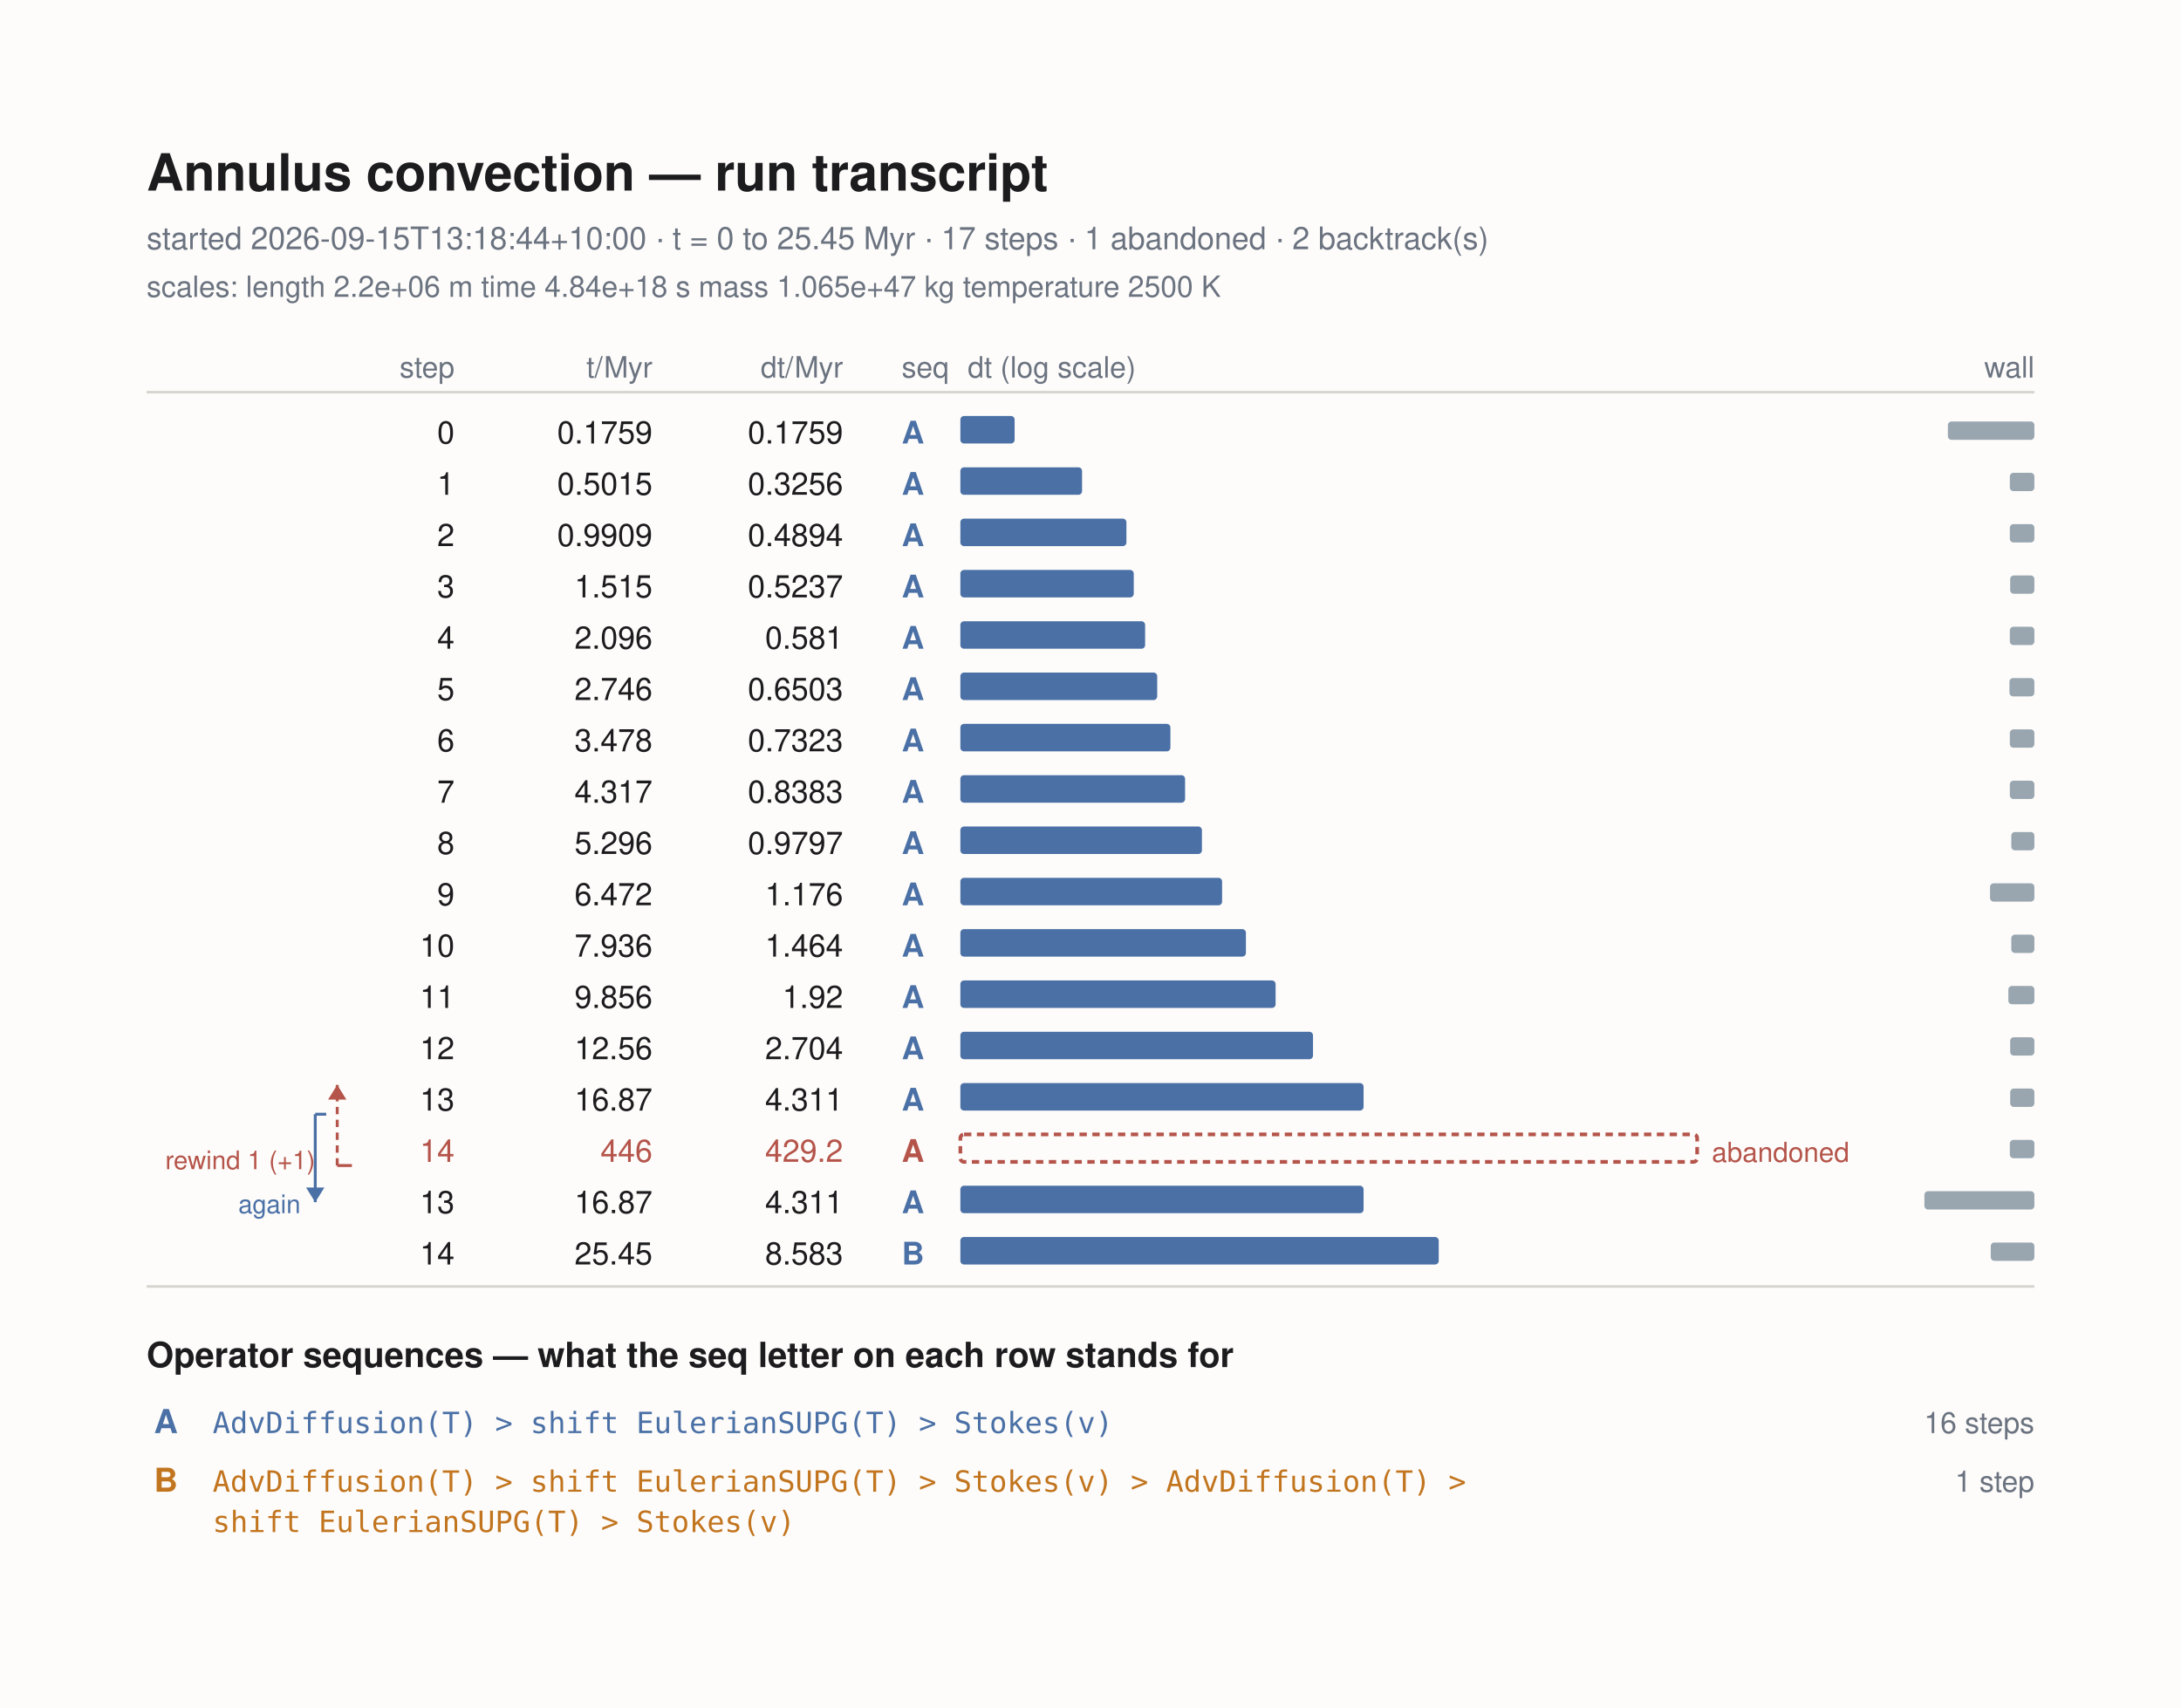
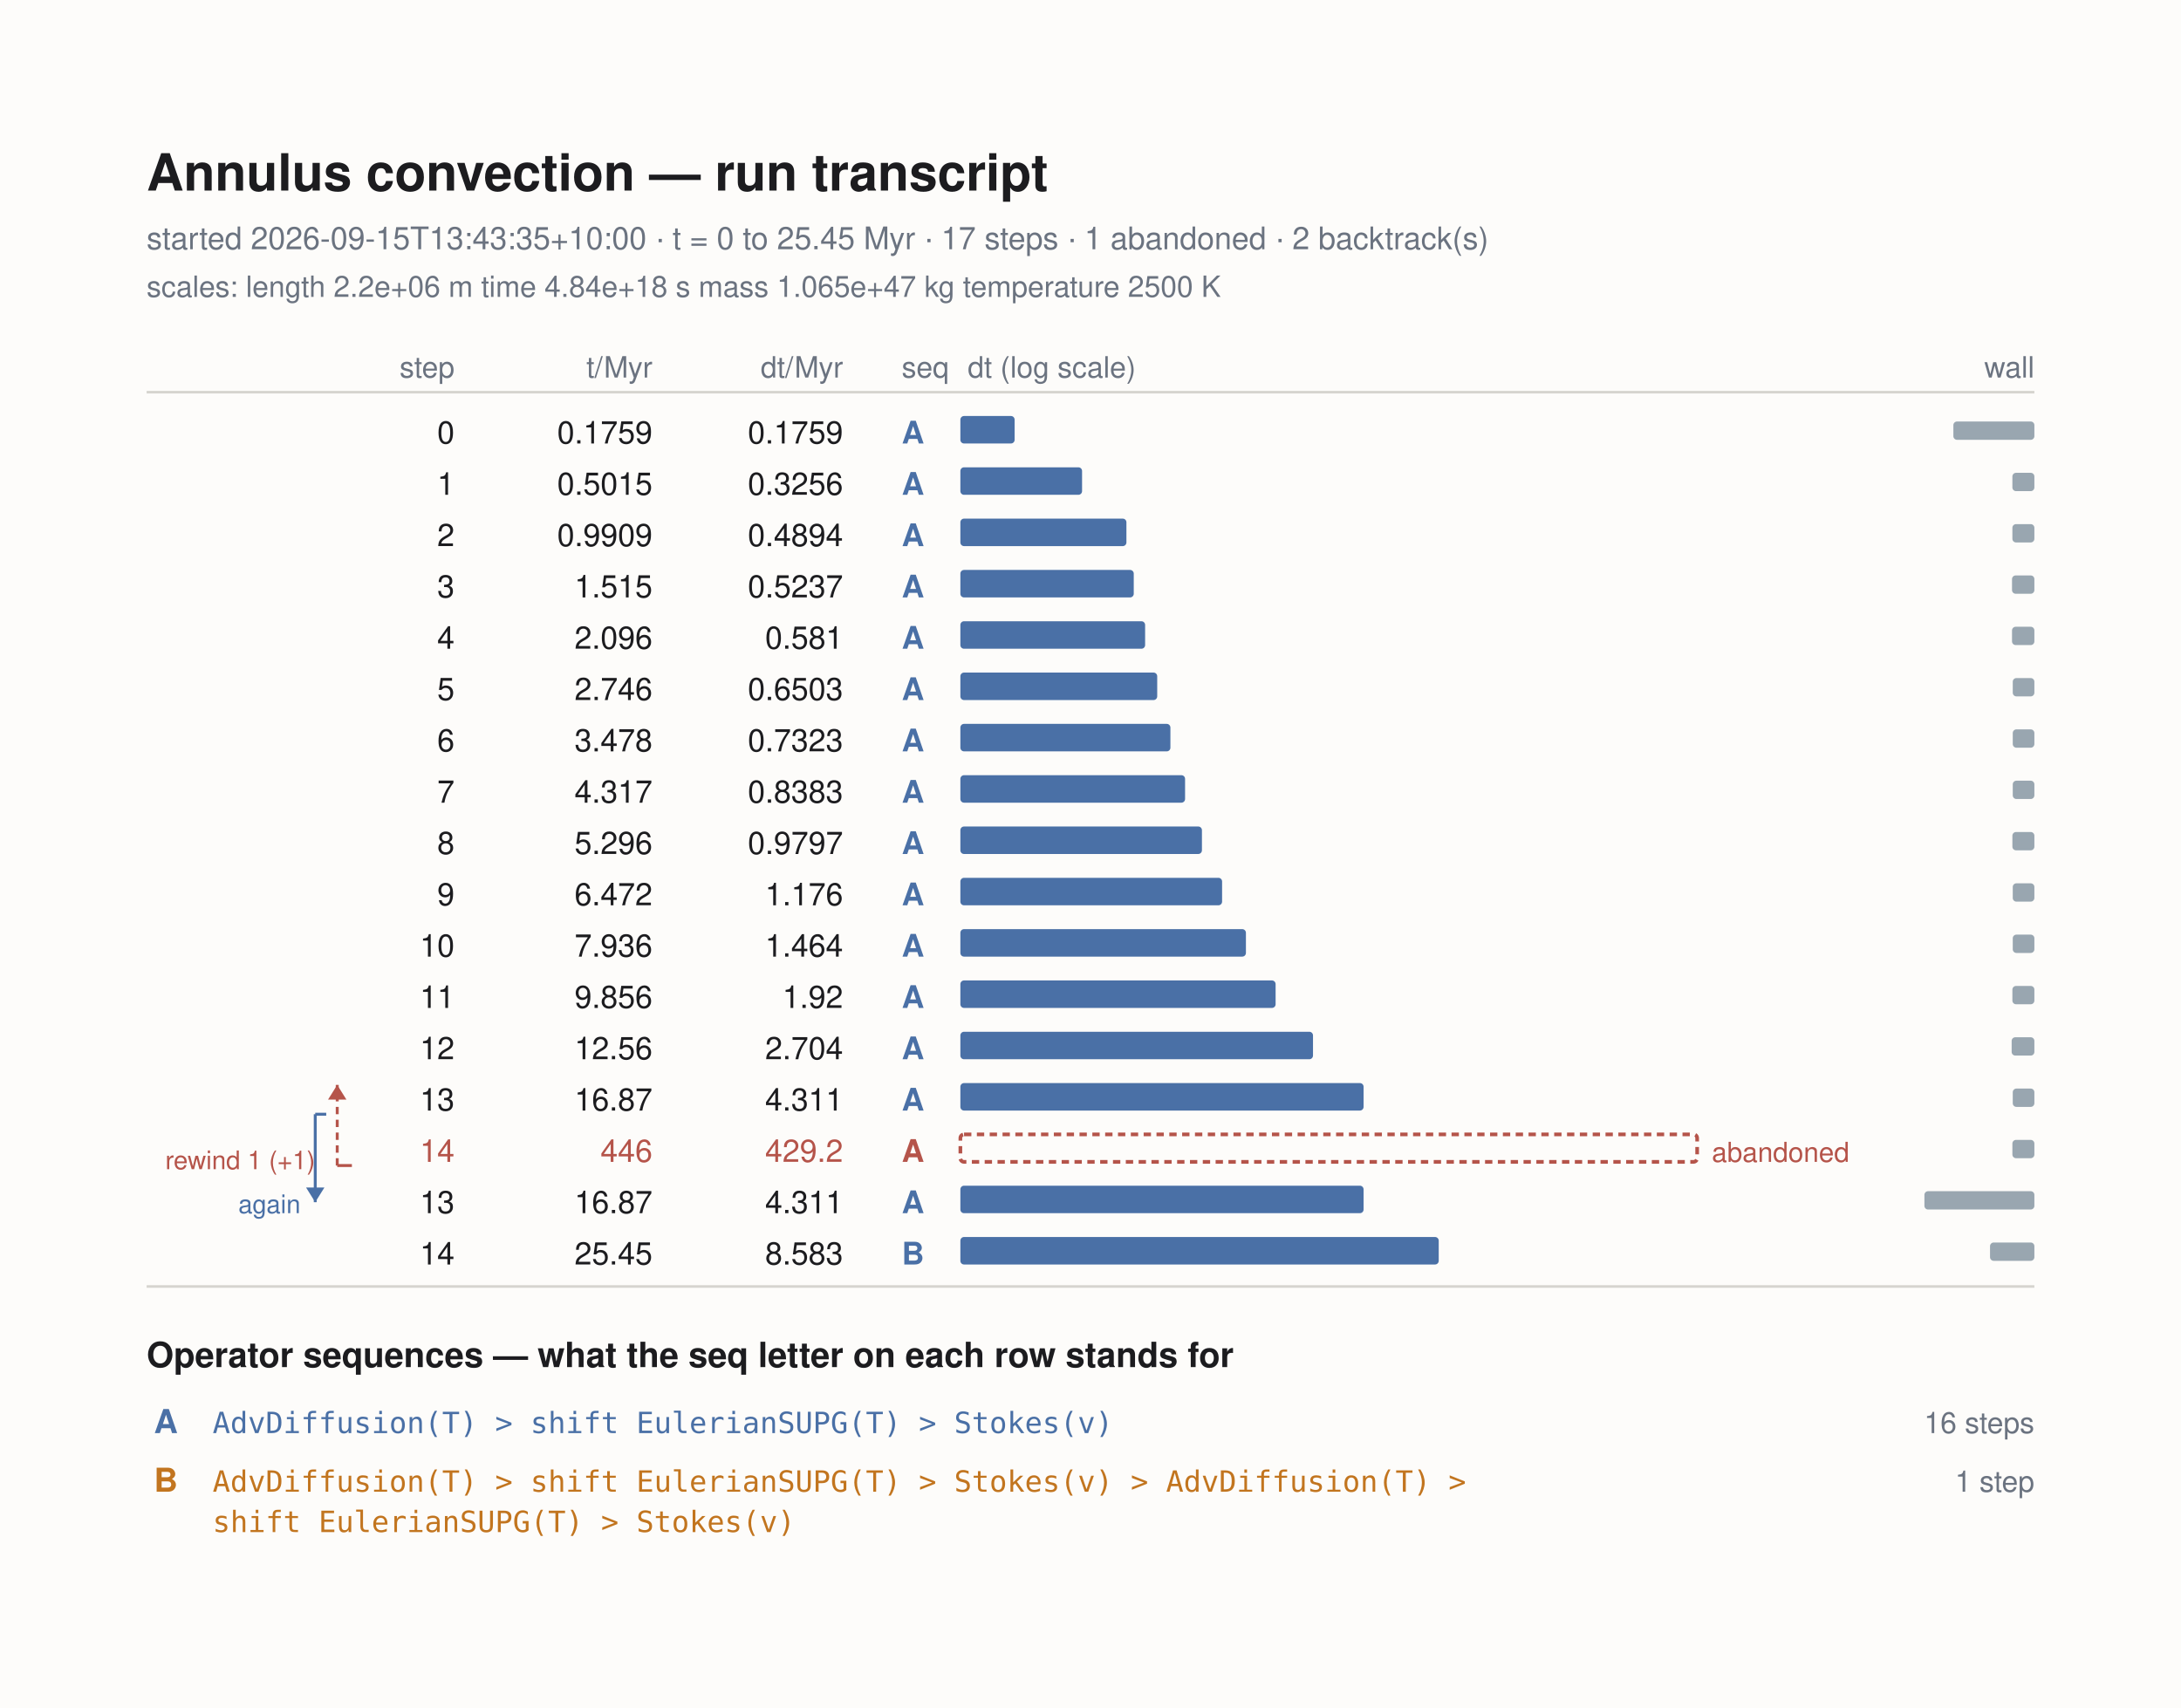
<svg xmlns="http://www.w3.org/2000/svg" width="595" height="466" viewBox="0 0 595 466">
  <rect x="0" y="0" width="595.0" height="466.0" fill="#fdfcfa" />
  <text x="40.0" y="52.0" font-family="'Helvetica Neue', Helvetica, Arial, sans-serif" font-size="14" fill="#1c1c1f" text-anchor="start" font-weight="600">Annulus convection — run transcript</text>
-   <text x="40.0" y="68.0" font-family="'Helvetica Neue', Helvetica, Arial, sans-serif" font-size="8.5" fill="#6b7380" text-anchor="start" font-weight="normal">started 2026-09-15T13:18:44+10:00  ·  t = 0 to 25.45 Myr  ·  17 steps  ·  1 abandoned  ·  2 backtrack(s)</text>
+   <text x="40.0" y="68.0" font-family="'Helvetica Neue', Helvetica, Arial, sans-serif" font-size="8.5" fill="#6b7380" text-anchor="start" font-weight="normal">started 2026-09-15T13:43:35+10:00  ·  t = 0 to 25.45 Myr  ·  17 steps  ·  1 abandoned  ·  2 backtrack(s)</text>
  <text x="40.0" y="81.0" font-family="'Helvetica Neue', Helvetica, Arial, sans-serif" font-size="8" fill="#6b7380" text-anchor="start" font-weight="normal">scales: length 2.2e+06 m   time 4.84e+18 s   mass 1.065e+47 kg   temperature 2500 K</text>
  <text x="124.0" y="103.0" font-family="'Helvetica Neue', Helvetica, Arial, sans-serif" font-size="8" fill="#6b7380" text-anchor="end" font-weight="normal">step</text>
  <text x="178.0" y="103.0" font-family="'Helvetica Neue', Helvetica, Arial, sans-serif" font-size="8" fill="#6b7380" text-anchor="end" font-weight="normal">t/Myr</text>
  <text x="230.0" y="103.0" font-family="'Helvetica Neue', Helvetica, Arial, sans-serif" font-size="8" fill="#6b7380" text-anchor="end" font-weight="normal">dt/Myr</text>
  <text x="246.0" y="103.0" font-family="'Helvetica Neue', Helvetica, Arial, sans-serif" font-size="8" fill="#6b7380" text-anchor="start" font-weight="normal">seq</text>
  <text x="264.0" y="103.0" font-family="'Helvetica Neue', Helvetica, Arial, sans-serif" font-size="8" fill="#6b7380" text-anchor="start" font-weight="normal">dt (log scale)</text>
  <text x="555.0" y="103.0" font-family="'Helvetica Neue', Helvetica, Arial, sans-serif" font-size="8" fill="#6b7380" text-anchor="end" font-weight="normal">wall</text>
  <line x1="40.0" y1="107.0" x2="555.0" y2="107.0" stroke="#d6d4cf" stroke-width="0.7" />
  <text x="124.0" y="121.0" font-family="'Helvetica Neue', Helvetica, Arial, sans-serif" font-size="8.5" fill="#1c1c1f" text-anchor="end" font-weight="normal">0</text>
  <text x="178.0" y="121.0" font-family="'Helvetica Neue', Helvetica, Arial, sans-serif" font-size="8.5" fill="#1c1c1f" text-anchor="end" font-weight="normal">0.1759</text>
  <text x="230.0" y="121.0" font-family="'Helvetica Neue', Helvetica, Arial, sans-serif" font-size="8.5" fill="#1c1c1f" text-anchor="end" font-weight="normal">0.1759</text>
  <text x="246.0" y="121.0" font-family="'Helvetica Neue', Helvetica, Arial, sans-serif" font-size="8.5" fill="#4a70a6" text-anchor="start" font-weight="600">A</text>
  <rect x="262.0" y="113.5" width="14.8" height="7.5" rx="1" fill="#4a70a6" />
-   <rect x="531.4" y="115.0" width="23.6" height="5.0" rx="1" fill="#99a6b0" />
+   <rect x="532.9" y="115.0" width="22.1" height="5.0" rx="1" fill="#99a6b0" />
  <text x="124.0" y="135.0" font-family="'Helvetica Neue', Helvetica, Arial, sans-serif" font-size="8.5" fill="#1c1c1f" text-anchor="end" font-weight="normal">1</text>
  <text x="178.0" y="135.0" font-family="'Helvetica Neue', Helvetica, Arial, sans-serif" font-size="8.5" fill="#1c1c1f" text-anchor="end" font-weight="normal">0.5015</text>
  <text x="230.0" y="135.0" font-family="'Helvetica Neue', Helvetica, Arial, sans-serif" font-size="8.5" fill="#1c1c1f" text-anchor="end" font-weight="normal">0.3256</text>
  <text x="246.0" y="135.0" font-family="'Helvetica Neue', Helvetica, Arial, sans-serif" font-size="8.5" fill="#4a70a6" text-anchor="start" font-weight="600">A</text>
  <rect x="262.0" y="127.5" width="33.2" height="7.5" rx="1" fill="#4a70a6" />
-   <rect x="548.3" y="129.0" width="6.7" height="5.0" rx="1" fill="#99a6b0" />
+   <rect x="549.0" y="129.0" width="6.0" height="5.0" rx="1" fill="#99a6b0" />
  <text x="124.0" y="149.0" font-family="'Helvetica Neue', Helvetica, Arial, sans-serif" font-size="8.5" fill="#1c1c1f" text-anchor="end" font-weight="normal">2</text>
  <text x="178.0" y="149.0" font-family="'Helvetica Neue', Helvetica, Arial, sans-serif" font-size="8.5" fill="#1c1c1f" text-anchor="end" font-weight="normal">0.9909</text>
  <text x="230.0" y="149.0" font-family="'Helvetica Neue', Helvetica, Arial, sans-serif" font-size="8.5" fill="#1c1c1f" text-anchor="end" font-weight="normal">0.4894</text>
  <text x="246.0" y="149.0" font-family="'Helvetica Neue', Helvetica, Arial, sans-serif" font-size="8.5" fill="#4a70a6" text-anchor="start" font-weight="600">A</text>
  <rect x="262.0" y="141.5" width="45.3" height="7.5" rx="1" fill="#4a70a6" />
-   <rect x="548.3" y="143.0" width="6.7" height="5.0" rx="1" fill="#99a6b0" />
+   <rect x="549.0" y="143.0" width="6.0" height="5.0" rx="1" fill="#99a6b0" />
  <text x="124.0" y="163.0" font-family="'Helvetica Neue', Helvetica, Arial, sans-serif" font-size="8.5" fill="#1c1c1f" text-anchor="end" font-weight="normal">3</text>
  <text x="178.0" y="163.0" font-family="'Helvetica Neue', Helvetica, Arial, sans-serif" font-size="8.5" fill="#1c1c1f" text-anchor="end" font-weight="normal">1.515</text>
  <text x="230.0" y="163.0" font-family="'Helvetica Neue', Helvetica, Arial, sans-serif" font-size="8.5" fill="#1c1c1f" text-anchor="end" font-weight="normal">0.5237</text>
  <text x="246.0" y="163.0" font-family="'Helvetica Neue', Helvetica, Arial, sans-serif" font-size="8.5" fill="#4a70a6" text-anchor="start" font-weight="600">A</text>
  <rect x="262.0" y="155.5" width="47.3" height="7.5" rx="1" fill="#4a70a6" />
-   <rect x="548.4" y="157.0" width="6.6" height="5.0" rx="1" fill="#99a6b0" />
+   <rect x="548.9" y="157.0" width="6.1" height="5.0" rx="1" fill="#99a6b0" />
  <text x="124.0" y="177.0" font-family="'Helvetica Neue', Helvetica, Arial, sans-serif" font-size="8.5" fill="#1c1c1f" text-anchor="end" font-weight="normal">4</text>
  <text x="178.0" y="177.0" font-family="'Helvetica Neue', Helvetica, Arial, sans-serif" font-size="8.5" fill="#1c1c1f" text-anchor="end" font-weight="normal">2.096</text>
  <text x="230.0" y="177.0" font-family="'Helvetica Neue', Helvetica, Arial, sans-serif" font-size="8.5" fill="#1c1c1f" text-anchor="end" font-weight="normal">0.581</text>
  <text x="246.0" y="177.0" font-family="'Helvetica Neue', Helvetica, Arial, sans-serif" font-size="8.5" fill="#4a70a6" text-anchor="start" font-weight="600">A</text>
  <rect x="262.0" y="169.5" width="50.4" height="7.5" rx="1" fill="#4a70a6" />
-   <rect x="548.3" y="171.0" width="6.7" height="5.0" rx="1" fill="#99a6b0" />
+   <rect x="548.9" y="171.0" width="6.1" height="5.0" rx="1" fill="#99a6b0" />
  <text x="124.0" y="191.0" font-family="'Helvetica Neue', Helvetica, Arial, sans-serif" font-size="8.5" fill="#1c1c1f" text-anchor="end" font-weight="normal">5</text>
  <text x="178.0" y="191.0" font-family="'Helvetica Neue', Helvetica, Arial, sans-serif" font-size="8.5" fill="#1c1c1f" text-anchor="end" font-weight="normal">2.746</text>
  <text x="230.0" y="191.0" font-family="'Helvetica Neue', Helvetica, Arial, sans-serif" font-size="8.5" fill="#1c1c1f" text-anchor="end" font-weight="normal">0.6503</text>
  <text x="246.0" y="191.0" font-family="'Helvetica Neue', Helvetica, Arial, sans-serif" font-size="8.5" fill="#4a70a6" text-anchor="start" font-weight="600">A</text>
  <rect x="262.0" y="183.5" width="53.7" height="7.5" rx="1" fill="#4a70a6" />
-   <rect x="548.2" y="185.0" width="6.8" height="5.0" rx="1" fill="#99a6b0" />
+   <rect x="549.1" y="185.0" width="5.9" height="5.0" rx="1" fill="#99a6b0" />
  <text x="124.0" y="205.0" font-family="'Helvetica Neue', Helvetica, Arial, sans-serif" font-size="8.5" fill="#1c1c1f" text-anchor="end" font-weight="normal">6</text>
  <text x="178.0" y="205.0" font-family="'Helvetica Neue', Helvetica, Arial, sans-serif" font-size="8.5" fill="#1c1c1f" text-anchor="end" font-weight="normal">3.478</text>
  <text x="230.0" y="205.0" font-family="'Helvetica Neue', Helvetica, Arial, sans-serif" font-size="8.5" fill="#1c1c1f" text-anchor="end" font-weight="normal">0.7323</text>
  <text x="246.0" y="205.0" font-family="'Helvetica Neue', Helvetica, Arial, sans-serif" font-size="8.5" fill="#4a70a6" text-anchor="start" font-weight="600">A</text>
  <rect x="262.0" y="197.5" width="57.3" height="7.5" rx="1" fill="#4a70a6" />
-   <rect x="548.3" y="199.0" width="6.7" height="5.0" rx="1" fill="#99a6b0" />
+   <rect x="549.1" y="199.0" width="5.9" height="5.0" rx="1" fill="#99a6b0" />
  <text x="124.0" y="219.0" font-family="'Helvetica Neue', Helvetica, Arial, sans-serif" font-size="8.5" fill="#1c1c1f" text-anchor="end" font-weight="normal">7</text>
  <text x="178.0" y="219.0" font-family="'Helvetica Neue', Helvetica, Arial, sans-serif" font-size="8.5" fill="#1c1c1f" text-anchor="end" font-weight="normal">4.317</text>
  <text x="230.0" y="219.0" font-family="'Helvetica Neue', Helvetica, Arial, sans-serif" font-size="8.5" fill="#1c1c1f" text-anchor="end" font-weight="normal">0.8383</text>
  <text x="246.0" y="219.0" font-family="'Helvetica Neue', Helvetica, Arial, sans-serif" font-size="8.5" fill="#4a70a6" text-anchor="start" font-weight="600">A</text>
  <rect x="262.0" y="211.5" width="61.3" height="7.5" rx="1" fill="#4a70a6" />
-   <rect x="548.3" y="213.0" width="6.7" height="5.0" rx="1" fill="#99a6b0" />
+   <rect x="549.1" y="213.0" width="5.9" height="5.0" rx="1" fill="#99a6b0" />
  <text x="124.0" y="233.0" font-family="'Helvetica Neue', Helvetica, Arial, sans-serif" font-size="8.5" fill="#1c1c1f" text-anchor="end" font-weight="normal">8</text>
  <text x="178.0" y="233.0" font-family="'Helvetica Neue', Helvetica, Arial, sans-serif" font-size="8.5" fill="#1c1c1f" text-anchor="end" font-weight="normal">5.296</text>
  <text x="230.0" y="233.0" font-family="'Helvetica Neue', Helvetica, Arial, sans-serif" font-size="8.5" fill="#1c1c1f" text-anchor="end" font-weight="normal">0.9797</text>
  <text x="246.0" y="233.0" font-family="'Helvetica Neue', Helvetica, Arial, sans-serif" font-size="8.5" fill="#4a70a6" text-anchor="start" font-weight="600">A</text>
  <rect x="262.0" y="225.5" width="65.9" height="7.5" rx="1" fill="#4a70a6" />
-   <rect x="548.7" y="227.0" width="6.3" height="5.0" rx="1" fill="#99a6b0" />
+   <rect x="549.0" y="227.0" width="6.0" height="5.0" rx="1" fill="#99a6b0" />
  <text x="124.0" y="247.0" font-family="'Helvetica Neue', Helvetica, Arial, sans-serif" font-size="8.5" fill="#1c1c1f" text-anchor="end" font-weight="normal">9</text>
  <text x="178.0" y="247.0" font-family="'Helvetica Neue', Helvetica, Arial, sans-serif" font-size="8.5" fill="#1c1c1f" text-anchor="end" font-weight="normal">6.472</text>
  <text x="230.0" y="247.0" font-family="'Helvetica Neue', Helvetica, Arial, sans-serif" font-size="8.5" fill="#1c1c1f" text-anchor="end" font-weight="normal">1.176</text>
  <text x="246.0" y="247.0" font-family="'Helvetica Neue', Helvetica, Arial, sans-serif" font-size="8.5" fill="#4a70a6" text-anchor="start" font-weight="600">A</text>
  <rect x="262.0" y="239.5" width="71.4" height="7.5" rx="1" fill="#4a70a6" />
-   <rect x="542.9" y="241.0" width="12.1" height="5.0" rx="1" fill="#99a6b0" />
+   <rect x="549.1" y="241.0" width="5.9" height="5.0" rx="1" fill="#99a6b0" />
  <text x="124.0" y="261.0" font-family="'Helvetica Neue', Helvetica, Arial, sans-serif" font-size="8.5" fill="#1c1c1f" text-anchor="end" font-weight="normal">10</text>
  <text x="178.0" y="261.0" font-family="'Helvetica Neue', Helvetica, Arial, sans-serif" font-size="8.5" fill="#1c1c1f" text-anchor="end" font-weight="normal">7.936</text>
  <text x="230.0" y="261.0" font-family="'Helvetica Neue', Helvetica, Arial, sans-serif" font-size="8.5" fill="#1c1c1f" text-anchor="end" font-weight="normal">1.464</text>
  <text x="246.0" y="261.0" font-family="'Helvetica Neue', Helvetica, Arial, sans-serif" font-size="8.5" fill="#4a70a6" text-anchor="start" font-weight="600">A</text>
  <rect x="262.0" y="253.5" width="77.9" height="7.5" rx="1" fill="#4a70a6" />
-   <rect x="548.7" y="255.0" width="6.3" height="5.0" rx="1" fill="#99a6b0" />
+   <rect x="549.1" y="255.0" width="5.9" height="5.0" rx="1" fill="#99a6b0" />
  <text x="124.0" y="275.0" font-family="'Helvetica Neue', Helvetica, Arial, sans-serif" font-size="8.5" fill="#1c1c1f" text-anchor="end" font-weight="normal">11</text>
  <text x="178.0" y="275.0" font-family="'Helvetica Neue', Helvetica, Arial, sans-serif" font-size="8.5" fill="#1c1c1f" text-anchor="end" font-weight="normal">9.856</text>
  <text x="230.0" y="275.0" font-family="'Helvetica Neue', Helvetica, Arial, sans-serif" font-size="8.5" fill="#1c1c1f" text-anchor="end" font-weight="normal">1.92</text>
  <text x="246.0" y="275.0" font-family="'Helvetica Neue', Helvetica, Arial, sans-serif" font-size="8.5" fill="#4a70a6" text-anchor="start" font-weight="600">A</text>
  <rect x="262.0" y="267.5" width="86.0" height="7.5" rx="1" fill="#4a70a6" />
-   <rect x="547.9" y="269.0" width="7.1" height="5.0" rx="1" fill="#99a6b0" />
+   <rect x="549.0" y="269.0" width="6.0" height="5.0" rx="1" fill="#99a6b0" />
  <text x="124.0" y="289.0" font-family="'Helvetica Neue', Helvetica, Arial, sans-serif" font-size="8.5" fill="#1c1c1f" text-anchor="end" font-weight="normal">12</text>
  <text x="178.0" y="289.0" font-family="'Helvetica Neue', Helvetica, Arial, sans-serif" font-size="8.5" fill="#1c1c1f" text-anchor="end" font-weight="normal">12.56</text>
  <text x="230.0" y="289.0" font-family="'Helvetica Neue', Helvetica, Arial, sans-serif" font-size="8.5" fill="#1c1c1f" text-anchor="end" font-weight="normal">2.704</text>
  <text x="246.0" y="289.0" font-family="'Helvetica Neue', Helvetica, Arial, sans-serif" font-size="8.5" fill="#4a70a6" text-anchor="start" font-weight="600">A</text>
  <rect x="262.0" y="281.5" width="96.2" height="7.5" rx="1" fill="#4a70a6" />
-   <rect x="548.4" y="283.0" width="6.6" height="5.0" rx="1" fill="#99a6b0" />
+   <rect x="548.8" y="283.0" width="6.2" height="5.0" rx="1" fill="#99a6b0" />
  <text x="124.0" y="303.0" font-family="'Helvetica Neue', Helvetica, Arial, sans-serif" font-size="8.5" fill="#1c1c1f" text-anchor="end" font-weight="normal">13</text>
  <text x="178.0" y="303.0" font-family="'Helvetica Neue', Helvetica, Arial, sans-serif" font-size="8.5" fill="#1c1c1f" text-anchor="end" font-weight="normal">16.87</text>
  <text x="230.0" y="303.0" font-family="'Helvetica Neue', Helvetica, Arial, sans-serif" font-size="8.5" fill="#1c1c1f" text-anchor="end" font-weight="normal">4.311</text>
  <text x="246.0" y="303.0" font-family="'Helvetica Neue', Helvetica, Arial, sans-serif" font-size="8.5" fill="#4a70a6" text-anchor="start" font-weight="600">A</text>
  <rect x="262.0" y="295.5" width="110.0" height="7.5" rx="1" fill="#4a70a6" />
-   <rect x="548.4" y="297.0" width="6.6" height="5.0" rx="1" fill="#99a6b0" />
+   <rect x="549.1" y="297.0" width="5.9" height="5.0" rx="1" fill="#99a6b0" />
  <text x="124.0" y="317.0" font-family="'Helvetica Neue', Helvetica, Arial, sans-serif" font-size="8.5" fill="#b5544a" text-anchor="end" font-weight="normal">14</text>
  <text x="178.0" y="317.0" font-family="'Helvetica Neue', Helvetica, Arial, sans-serif" font-size="8.5" fill="#b5544a" text-anchor="end" font-weight="normal">446</text>
  <text x="230.0" y="317.0" font-family="'Helvetica Neue', Helvetica, Arial, sans-serif" font-size="8.5" fill="#b5544a" text-anchor="end" font-weight="normal">429.2</text>
  <text x="246.0" y="317.0" font-family="'Helvetica Neue', Helvetica, Arial, sans-serif" font-size="8.5" fill="#b5544a" text-anchor="start" font-weight="600">A</text>
  <rect x="262.0" y="309.5" width="201.0" height="7.5" rx="1" fill="none" stroke="#b5544a" stroke-width="1.0" stroke-dasharray="2.0 1.5" />
  <text x="467.0" y="317.0" font-family="'Helvetica Neue', Helvetica, Arial, sans-serif" font-size="7.5" fill="#b5544a" text-anchor="start" font-weight="normal">abandoned</text>
-   <rect x="548.3" y="311.0" width="6.7" height="5.0" rx="1" fill="#99a6b0" />
+   <rect x="549.0" y="311.0" width="6.0" height="5.0" rx="1" fill="#99a6b0" />
  <text x="124.0" y="331.0" font-family="'Helvetica Neue', Helvetica, Arial, sans-serif" font-size="8.5" fill="#1c1c1f" text-anchor="end" font-weight="normal">13</text>
  <text x="178.0" y="331.0" font-family="'Helvetica Neue', Helvetica, Arial, sans-serif" font-size="8.5" fill="#1c1c1f" text-anchor="end" font-weight="normal">16.87</text>
  <text x="230.0" y="331.0" font-family="'Helvetica Neue', Helvetica, Arial, sans-serif" font-size="8.5" fill="#1c1c1f" text-anchor="end" font-weight="normal">4.311</text>
  <text x="246.0" y="331.0" font-family="'Helvetica Neue', Helvetica, Arial, sans-serif" font-size="8.5" fill="#4a70a6" text-anchor="start" font-weight="600">A</text>
  <rect x="262.0" y="323.5" width="110.0" height="7.5" rx="1" fill="#4a70a6" />
  <rect x="525.0" y="325.0" width="30.0" height="5.0" rx="1" fill="#99a6b0" />
  <text x="124.0" y="345.0" font-family="'Helvetica Neue', Helvetica, Arial, sans-serif" font-size="8.5" fill="#1c1c1f" text-anchor="end" font-weight="normal">14</text>
  <text x="178.0" y="345.0" font-family="'Helvetica Neue', Helvetica, Arial, sans-serif" font-size="8.5" fill="#1c1c1f" text-anchor="end" font-weight="normal">25.45</text>
  <text x="230.0" y="345.0" font-family="'Helvetica Neue', Helvetica, Arial, sans-serif" font-size="8.5" fill="#1c1c1f" text-anchor="end" font-weight="normal">8.583</text>
  <text x="246.0" y="345.0" font-family="'Helvetica Neue', Helvetica, Arial, sans-serif" font-size="8.5" fill="#4a70a6" text-anchor="start" font-weight="600">B</text>
  <rect x="262.0" y="337.5" width="130.5" height="7.5" rx="1" fill="#4a70a6" />
-   <rect x="543.1" y="339.0" width="11.9" height="5.0" rx="1" fill="#99a6b0" />
+   <rect x="542.9" y="339.0" width="12.1" height="5.0" rx="1" fill="#99a6b0" />
  <line x1="40.0" y1="351.0" x2="555.0" y2="351.0" stroke="#d6d4cf" stroke-width="0.7" />
  <line x1="92.0" y1="318.0" x2="92.0" y2="296.0" stroke="#b5544a" stroke-width="0.8" stroke-dasharray="2.0 1.5" />
  <line x1="92.0" y1="318.0" x2="96.0" y2="318.0" stroke="#b5544a" stroke-width="0.8" />
  <path d="M 92.0 296.0 l -2.5 4.0 l 5.0 0 z" fill="#b5544a" />
  <text x="86.0" y="319.0" font-family="'Helvetica Neue', Helvetica, Arial, sans-serif" font-size="7" fill="#b5544a" text-anchor="end" font-weight="normal">rewind 1 (+1)</text>
  <line x1="86.0" y1="304.0" x2="86.0" y2="328.0" stroke="#4a70a6" stroke-width="0.8" />
  <line x1="86.0" y1="304.0" x2="89.0" y2="304.0" stroke="#4a70a6" stroke-width="0.8" />
  <path d="M 86.0 328.0 l -2.5 -4.0 l 5.0 0 z" fill="#4a70a6" />
  <text x="82.0" y="331.0" font-family="'Helvetica Neue', Helvetica, Arial, sans-serif" font-size="7" fill="#4a70a6" text-anchor="end" font-weight="normal">again</text>
  <text x="40.0" y="373.0" font-family="'Helvetica Neue', Helvetica, Arial, sans-serif" font-size="9.5" fill="#1c1c1f" text-anchor="start" font-weight="600">Operator sequences  —  what the seq letter on each row stands for</text>
  <text x="42.0" y="391.0" font-family="'Helvetica Neue', Helvetica, Arial, sans-serif" font-size="9" fill="#4a70a6" text-anchor="start" font-weight="600">A</text>
  <text x="555.0" y="391.0" font-family="'Helvetica Neue', Helvetica, Arial, sans-serif" font-size="8" fill="#6b7380" text-anchor="end" font-weight="normal">16 steps</text>
  <text x="58.0" y="391.0" font-family="'SF Mono', Menlo, monospace" font-size="8" fill="#4a70a6" text-anchor="start" font-weight="normal">AdvDiffusion(T)  &gt;  shift EulerianSUPG(T)  &gt;  Stokes(v)</text>
  <text x="42.0" y="407.0" font-family="'Helvetica Neue', Helvetica, Arial, sans-serif" font-size="9" fill="#c2751f" text-anchor="start" font-weight="600">B</text>
  <text x="555.0" y="407.0" font-family="'Helvetica Neue', Helvetica, Arial, sans-serif" font-size="8" fill="#6b7380" text-anchor="end" font-weight="normal">1 step</text>
  <text x="58.0" y="407.0" font-family="'SF Mono', Menlo, monospace" font-size="8" fill="#c2751f" text-anchor="start" font-weight="normal">AdvDiffusion(T)  &gt;  shift EulerianSUPG(T)  &gt;  Stokes(v)  &gt;  AdvDiffusion(T)  &gt;</text>
  <text x="58.0" y="418.0" font-family="'SF Mono', Menlo, monospace" font-size="8" fill="#c2751f" text-anchor="start" font-weight="normal">shift EulerianSUPG(T)  &gt;  Stokes(v)</text>
</svg>
